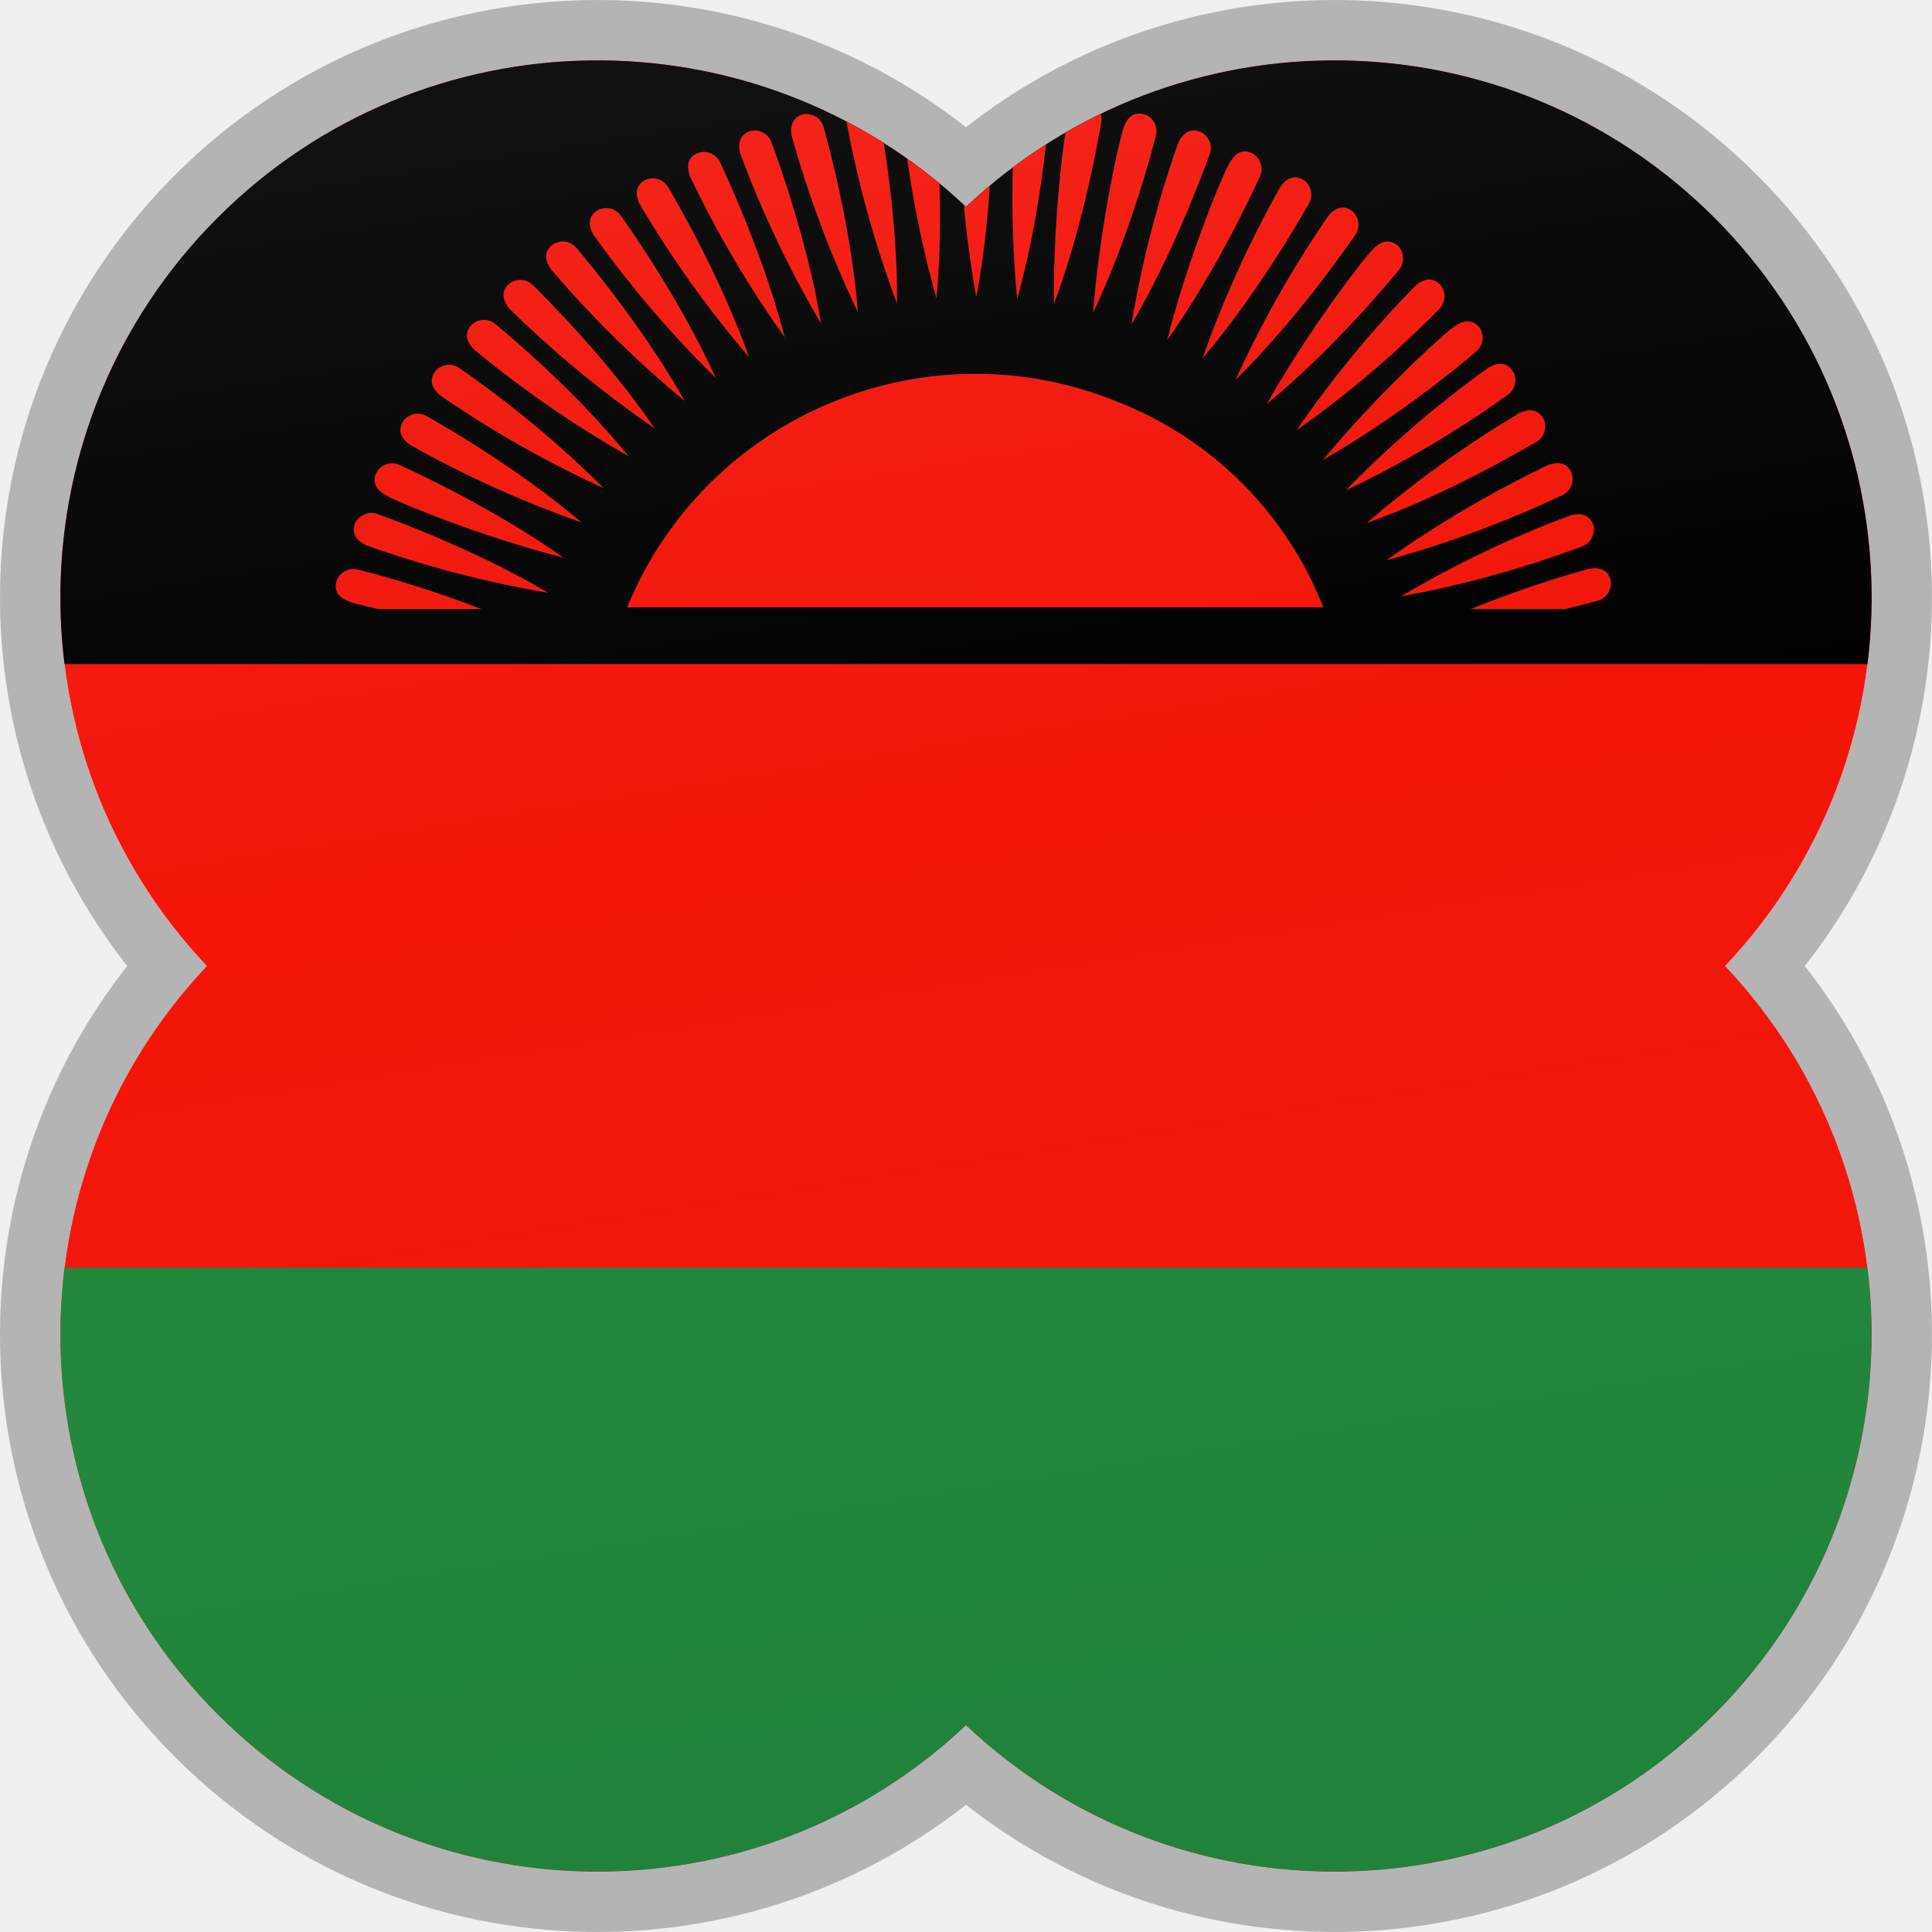
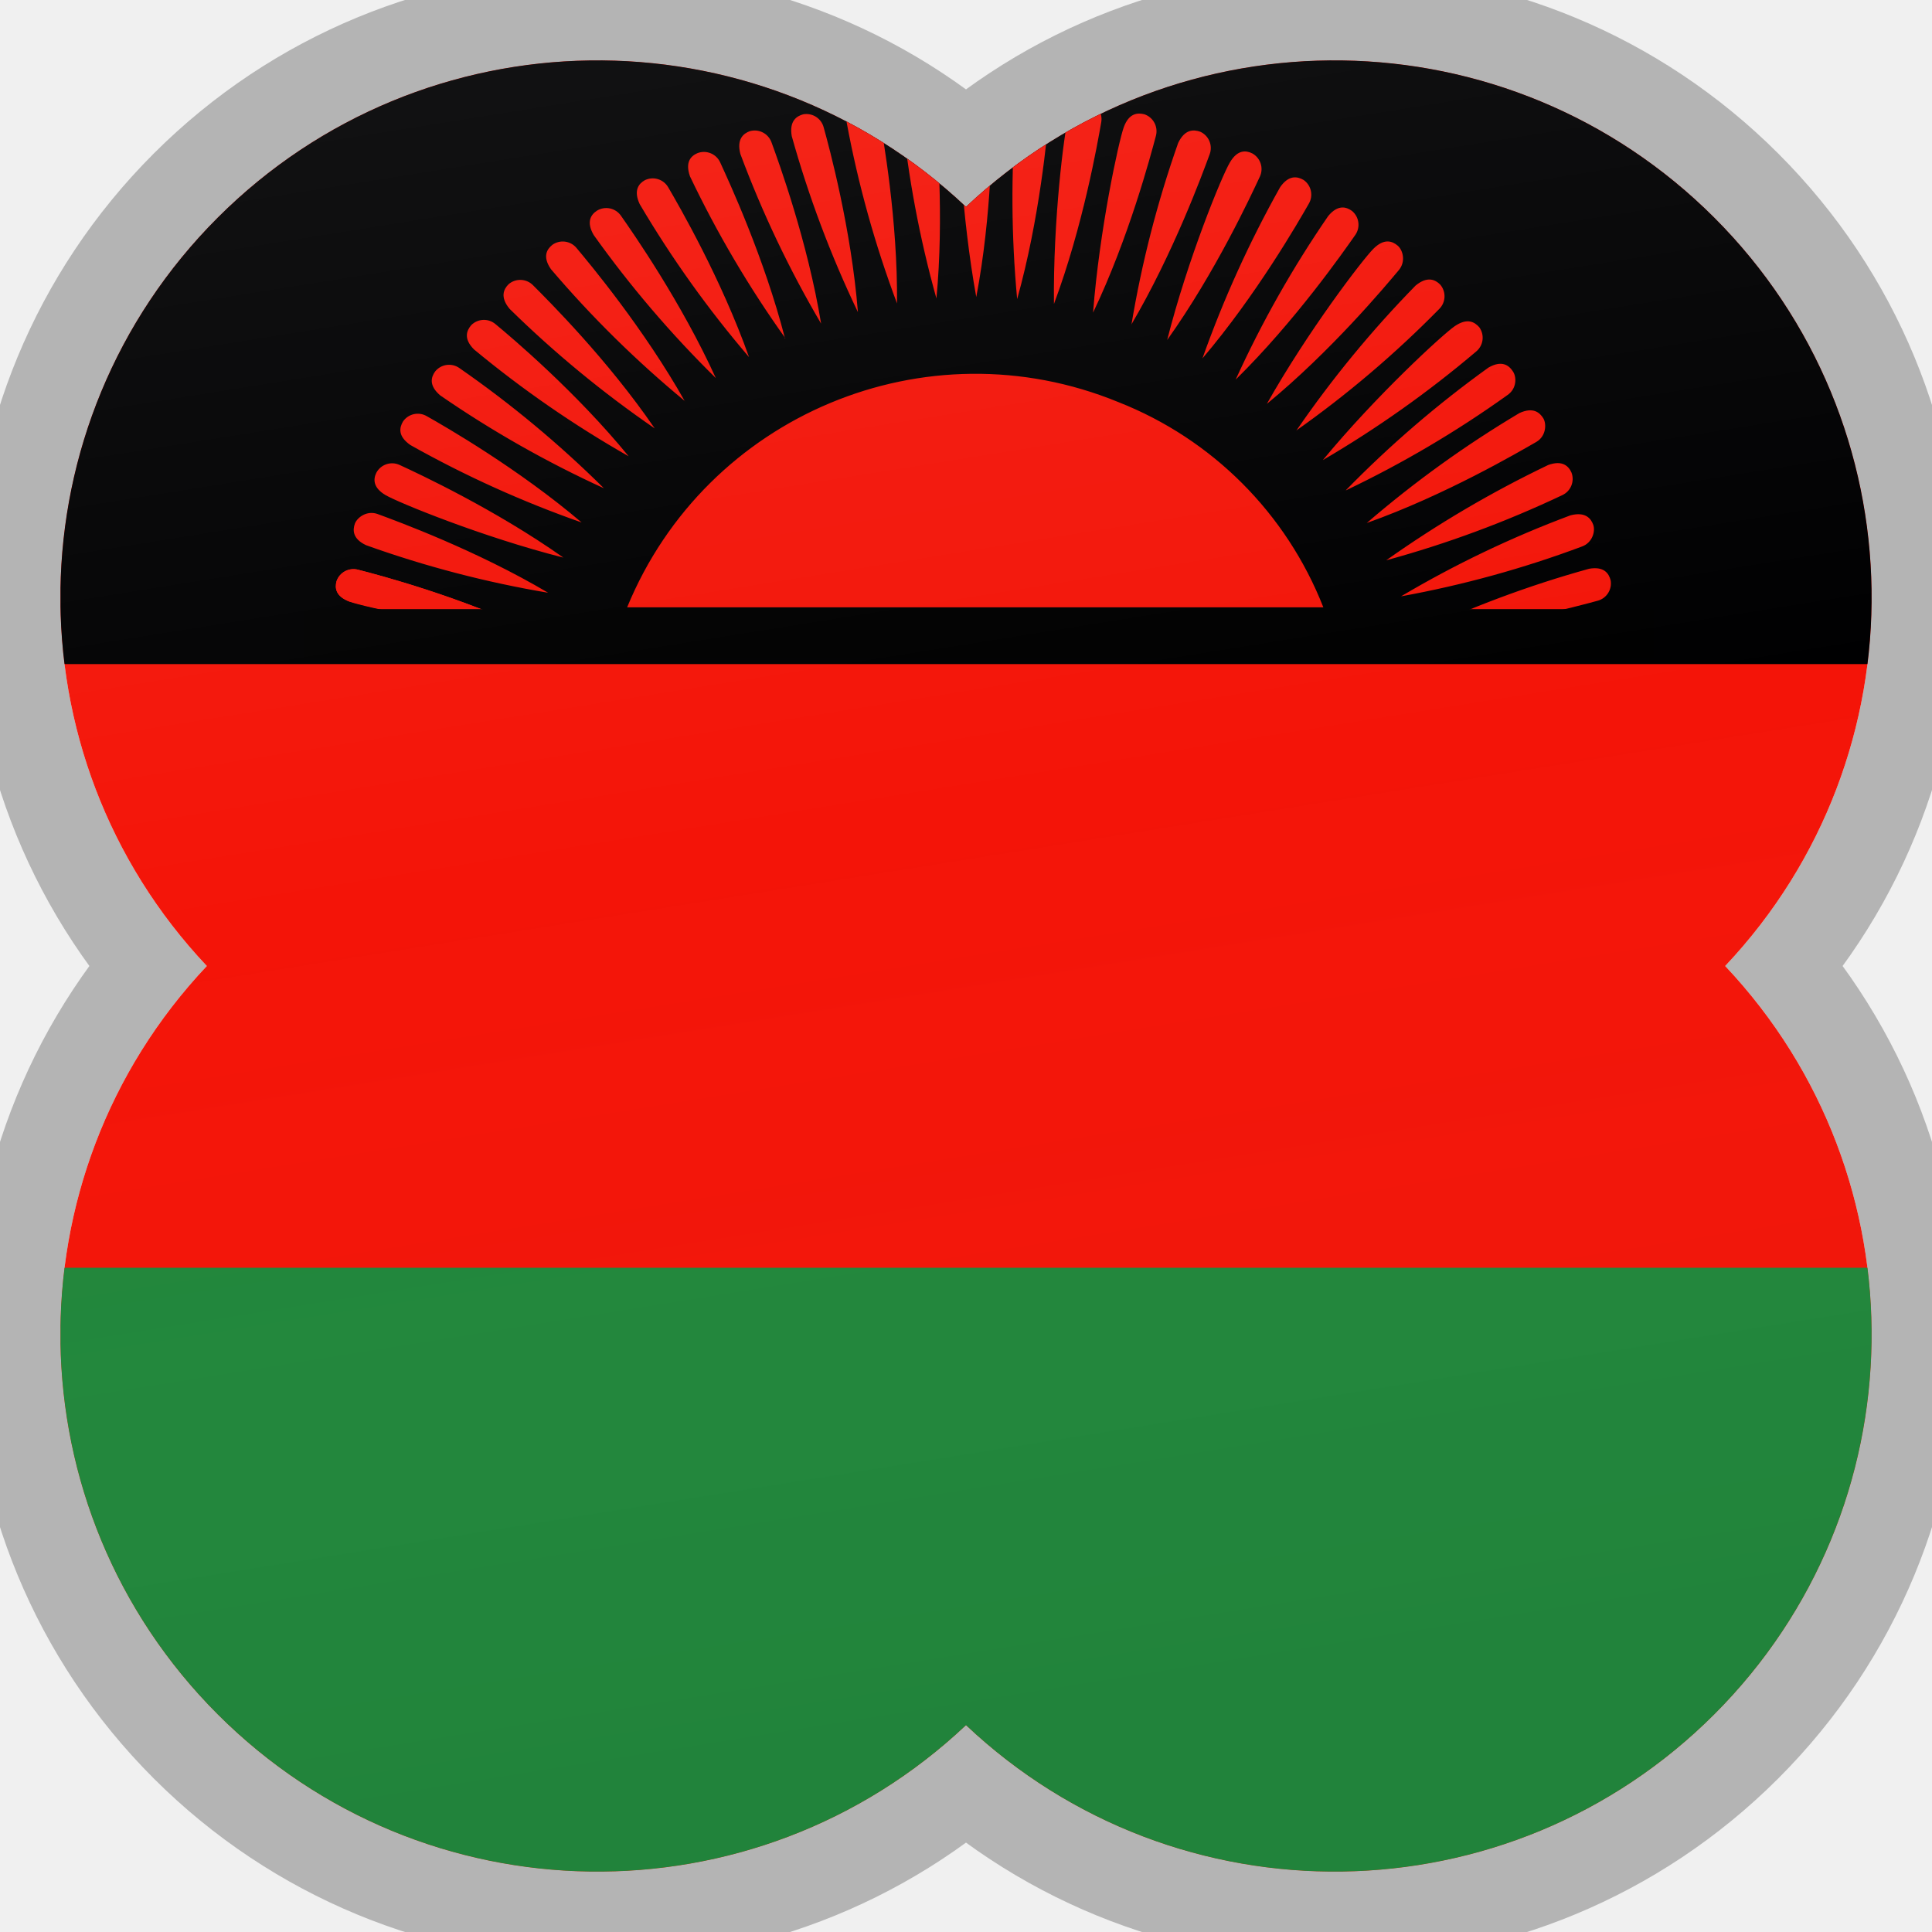
<svg xmlns="http://www.w3.org/2000/svg" viewBox="0 0 512 512" width="512" height="512" role="img" aria-labelledby="petal-soft-mw-title">
  <defs>
    <path id="petal-soft-mw-shape" d="M 256 54.811 A 142.322 142.322 0 0 1 457.189 256 A 142.322 142.322 0 0 1 256 457.189 A 142.322 142.322 0 0 1 54.811 256 A 142.322 142.322 0 0 1 256 54.811 Z" />
    <clipPath id="petal-soft-mw-clip" clipPathUnits="userSpaceOnUse">
      <path d="M 256 54.811 A 142.322 142.322 0 0 1 457.189 256 A 142.322 142.322 0 0 1 256 457.189 A 142.322 142.322 0 0 1 54.811 256 A 142.322 142.322 0 0 1 256 54.811 Z" />
    </clipPath>
    <linearGradient id="petal-soft-mw-shade" x1="0" y1="0" x2="0.16" y2="1">
      <stop offset="0%" stop-color="#ffffff" stop-opacity=".075" />
      <stop offset="48%" stop-color="#ffffff" stop-opacity="0" />
      <stop offset="100%" stop-color="#151a2b" stop-opacity=".038" />
    </linearGradient>
    <clipPath id="petal-soft-mw-source-mw-a">
      <path fill-opacity=".7" d="M179.7 0h708.7v708.7H179.7z" />
    </clipPath>
  </defs>
-   <path d="M 256 54.811 A 142.322 142.322 0 0 1 457.189 256 A 142.322 142.322 0 0 1 256 457.189 A 142.322 142.322 0 0 1 54.811 256 A 142.322 142.322 0 0 1 256 54.811 Z" fill="none" stroke="currentColor" stroke-width="32" stroke-opacity="0.25" stroke-linejoin="round" />
+   <path d="M 256 54.811 A 142.322 142.322 0 0 1 457.189 256 A 142.322 142.322 0 0 1 256 457.189 A 142.322 142.322 0 0 1 54.811 256 A 142.322 142.322 0 0 1 256 54.811 Z" fill="none" stroke="currentColor" stroke-width="48" stroke-opacity="0.25" stroke-linejoin="round" />
  <g clip-path="url(#petal-soft-mw-clip)">
    <path d="M 256 54.811 A 142.322 142.322 0 0 1 457.189 256 A 142.322 142.322 0 0 1 256 457.189 A 142.322 142.322 0 0 1 54.811 256 A 142.322 142.322 0 0 1 256 54.811 Z" fill="#fff" />
    <g transform="translate(16, 16) scale(0.9375)">
      <g fill-rule="evenodd" stroke-width="1pt" clip-path="url(#petal-soft-mw-source-mw-a)" transform="translate(-129.8)scale(.72249)">
        <path fill="#f41408" d="M0 0h1063v708.7H0z" />
        <path fill="#21873b" d="M0 472.4h1063v236.3H0z" />
        <path fill="#000001" d="M0 0h1063v236.2H0z" />
        <path fill="#f31509" d="M401.4 214a147.3 147.3 0 0 1 192.2-80.3 142 142 0 0 1 80.2 80.3zm-36 9.8a420 420 0 0 1-72.5-12c-5.6-2-5.9-5.4-5.2-8a7 7 0 0 1 8.5-4.5c7.9 2 39.9 10.5 69.3 24.5zM538 92.6c-5.8-32-7.3-67.3-6.7-73.2s3.8-7 6.5-7a7 7 0 0 1 6.5 7c0 8.2-.2 41.3-6.3 73.2m16 .8a428 428 0 0 1-.5-73.6c1.1-5.9 4.4-6.7 7.1-6.4s6.3 3.3 5.9 7.6c-.7 8-3.7 41-12.5 72.4m14.4 2c-.4-32.6 4-67.6 5.7-73.4 1.5-5.8 4.9-6.3 7.6-5.8a7 7 0 0 1 5.2 8c-1.4 8-7.1 40.6-18.5 71.1zm15.3 3.3c2.5-32.4 10-66.9 12-72.5s5.5-5.8 8.1-5.1a7 7 0 0 1 4.5 8.4c-2.1 7.9-10.6 39.9-24.6 69.2m15 4.8A422 422 0 0 1 617 32.3c2.6-5.4 6-5.3 8.6-4.4a7 7 0 0 1 3.7 8.9c-2.8 7.6-14.2 38.7-30.7 66.7zm14 5.9c8-31.6 21.4-64.2 24.5-69.4 3-5.2 6.4-4.8 8.8-3.6a7 7 0 0 1 3 9c-3.5 7.5-17.4 37.5-36.3 64m13.8 7.2a432 432 0 0 1 30.4-67c3.4-4.9 6.8-4.2 9.2-2.8a7 7 0 0 1 2 9.3c-4 7-20.5 35.7-41.6 60.5m13 8.3a420 420 0 0 1 36.2-64c3.8-4.6 7.1-3.6 9.3-2a7 7 0 0 1 1.3 9.4c-4.7 6.7-23.6 33.8-46.8 56.6m12.2 9.5c16-28.4 37.4-56.4 41.7-60.7 4.2-4.2 7.4-3 9.5-1.2s3.2 6.3.4 9.6c-5.2 6.2-26.4 31.6-51.6 52.3m11.5 10.5a424 424 0 0 1 46.7-56.8c4.6-3.8 7.7-2.3 9.6-.4a7 7 0 0 1-.4 9.6 410 410 0 0 1-56 47.6zm10.4 11.5c20.7-25.1 46.7-49 51.6-52.4 5-3.4 7.8-1.6 9.6.4a7 7 0 0 1-1.2 9.5 422 422 0 0 1-60 42.5m9 11.8a422 422 0 0 1 55.8-48c5.2-3 8-.9 9.5 1.4 1.6 2.2 1.6 6.8-2 9.3a416 416 0 0 1-63.2 37.3zm8.2 12.8a422 422 0 0 1 59.7-43c5.4-2.5 8-.2 9.4 2.1 1.3 2.3 1 7-2.8 9.2-7 4-35.6 20.8-66.3 31.7m7.6 14.6a432 432 0 0 1 63.4-37.3c5.6-2 8 .5 9.1 3a7 7 0 0 1-3.6 8.8 418 418 0 0 1-68.9 25.5m5.8 14.1a413 413 0 0 1 66.3-31.7c5.8-1.5 8 1.2 8.9 3.7s-.3 7-4.4 8.5a413 413 0 0 1-70.8 19.5m4.6 15a421 421 0 0 1 69-25.8c5.8-1 7.7 1.8 8.4 4.5a7 7 0 0 1-5 8c-8 2.2-39.9 10.7-72.4 13.2zM522.4 93.1A421 421 0 0 1 508.9 21c0-6 3.1-7.3 5.8-7.6a7 7 0 0 1 7.1 6.5c.8 8 3.7 41 .6 73.4zm-15.4 2a419 419 0 0 1-19.7-70.8c-.5-6 2.5-7.6 5.1-8.1a7 7 0 0 1 7.7 5.8c1.4 8 7.2 40.6 6.9 73.1m-15.3 3.4a422 422 0 0 1-25.9-68.9c-1-5.9 1.9-7.8 4.5-8.5a7 7 0 0 1 8 5.1c2.2 7.9 10.8 39.8 13.4 72.3m-14.4 4.5a420 420 0 0 1-31.6-66.4c-1.5-5.8 1.2-8 3.7-8.9a7 7 0 0 1 8.5 4.4c2.8 7.7 14.1 38.7 19.4 70.9m-14 5.7A420 420 0 0 1 426 45.4c-2-5.7.4-8 2.9-9.1a7 7 0 0 1 8.9 3.6c3.4 7.4 17.3 37.4 25.4 69zm-14.2 7.4a420 420 0 0 1-42.8-59.9c-2.5-5.4-.3-8 2-9.3a7 7 0 0 1 9.2 2.8c4.1 7 20.7 35.7 31.6 66.4m-13 8.2a422 422 0 0 1-47.8-56c-3-5.2-1-8 1.3-9.5a7 7 0 0 1 9.4 2c4.7 6.7 23.6 33.8 37.1 63.5m-12.1 9a419 419 0 0 1-52.4-51.6c-3.4-4.9-1.6-7.8.5-9.5a7 7 0 0 1 9.5 1.2c5.2 6.2 26.4 31.6 42.4 60zM412.2 144a422 422 0 0 1-56.8-46.8c-3.8-4.6-2.3-7.7-.4-9.6a7 7 0 0 1 9.6.4c5.8 5.8 29.2 29.1 47.6 56M402 154.9a421 421 0 0 1-60.5-41.8c-4.2-4.2-2.9-7.4-1.1-9.5a7 7 0 0 1 9.5-.4c6.3 5.2 31.5 26.5 52.1 51.7m-9.7 12.5a421 421 0 0 1-64-36.3c-4.6-3.9-3.6-7.2-2-9.4a7 7 0 0 1 9.5-1.3 423 423 0 0 1 56.5 47m-8.7 13.4a421 421 0 0 1-67-30.3c-5-3.5-4.3-6.8-2.9-9.2a7 7 0 0 1 9.3-2.1c7.1 4 35.8 20.5 60.6 41.6m-7.3 13.7c-31.5-8-64.2-21.4-69.4-24.4-5.1-3-4.8-6.4-3.6-8.8a7 7 0 0 1 9.1-3c7.4 3.4 37.4 17.4 64 36.2zm-5.8 13.8a415 415 0 0 1-71.2-18.6c-5.4-2.5-5.3-6-4.4-8.5 1-2.5 4.8-5.2 8.9-3.7 7.6 2.8 38.7 14.2 66.7 30.8" />
        <path fill="#f31509" d="M365.5 223.8c-32.5-2.5-67-9.9-72.6-12s-5.9-5.4-5.2-8a7 7 0 0 1 8.5-4.5c7.9 2 39.9 10.5 69.3 24.5" />
        <path d="M275.3 214.7H803V234H275.3z" />
      </g>
    </g>
    <path d="M 256 54.811 A 142.322 142.322 0 0 1 457.189 256 A 142.322 142.322 0 0 1 256 457.189 A 142.322 142.322 0 0 1 54.811 256 A 142.322 142.322 0 0 1 256 54.811 Z" fill="url(#petal-soft-mw-shade)" />
  </g>
</svg>
